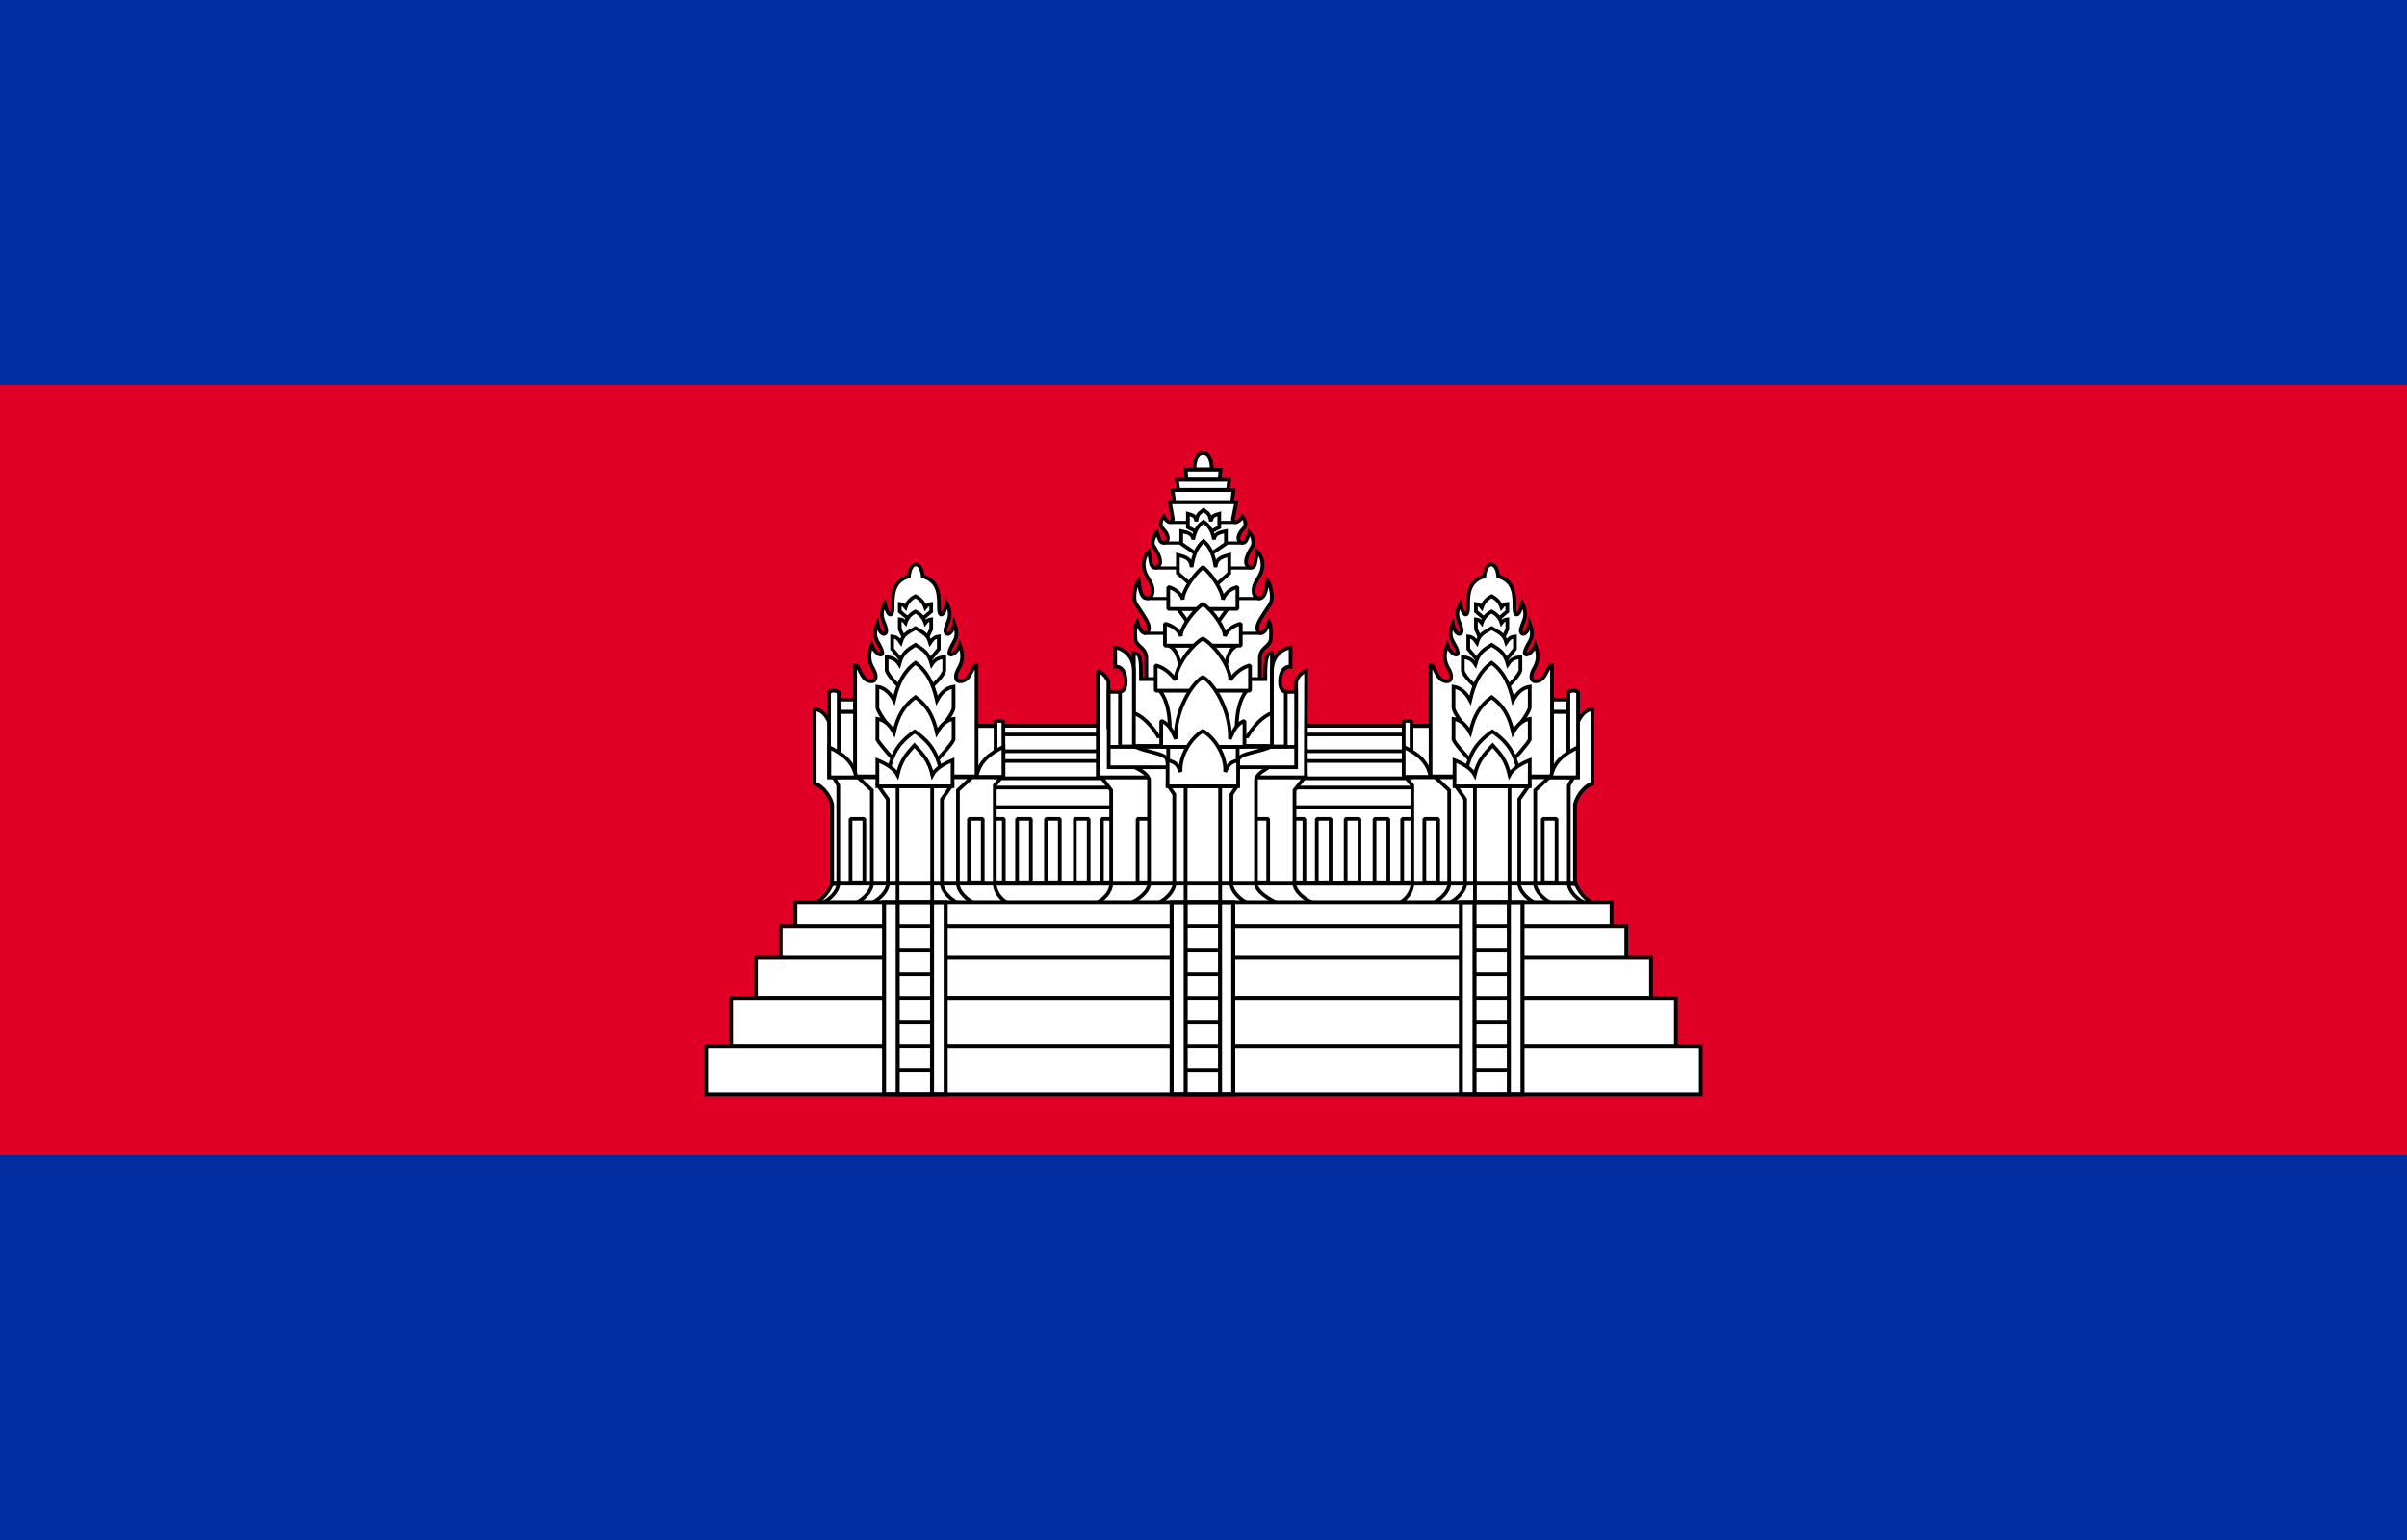
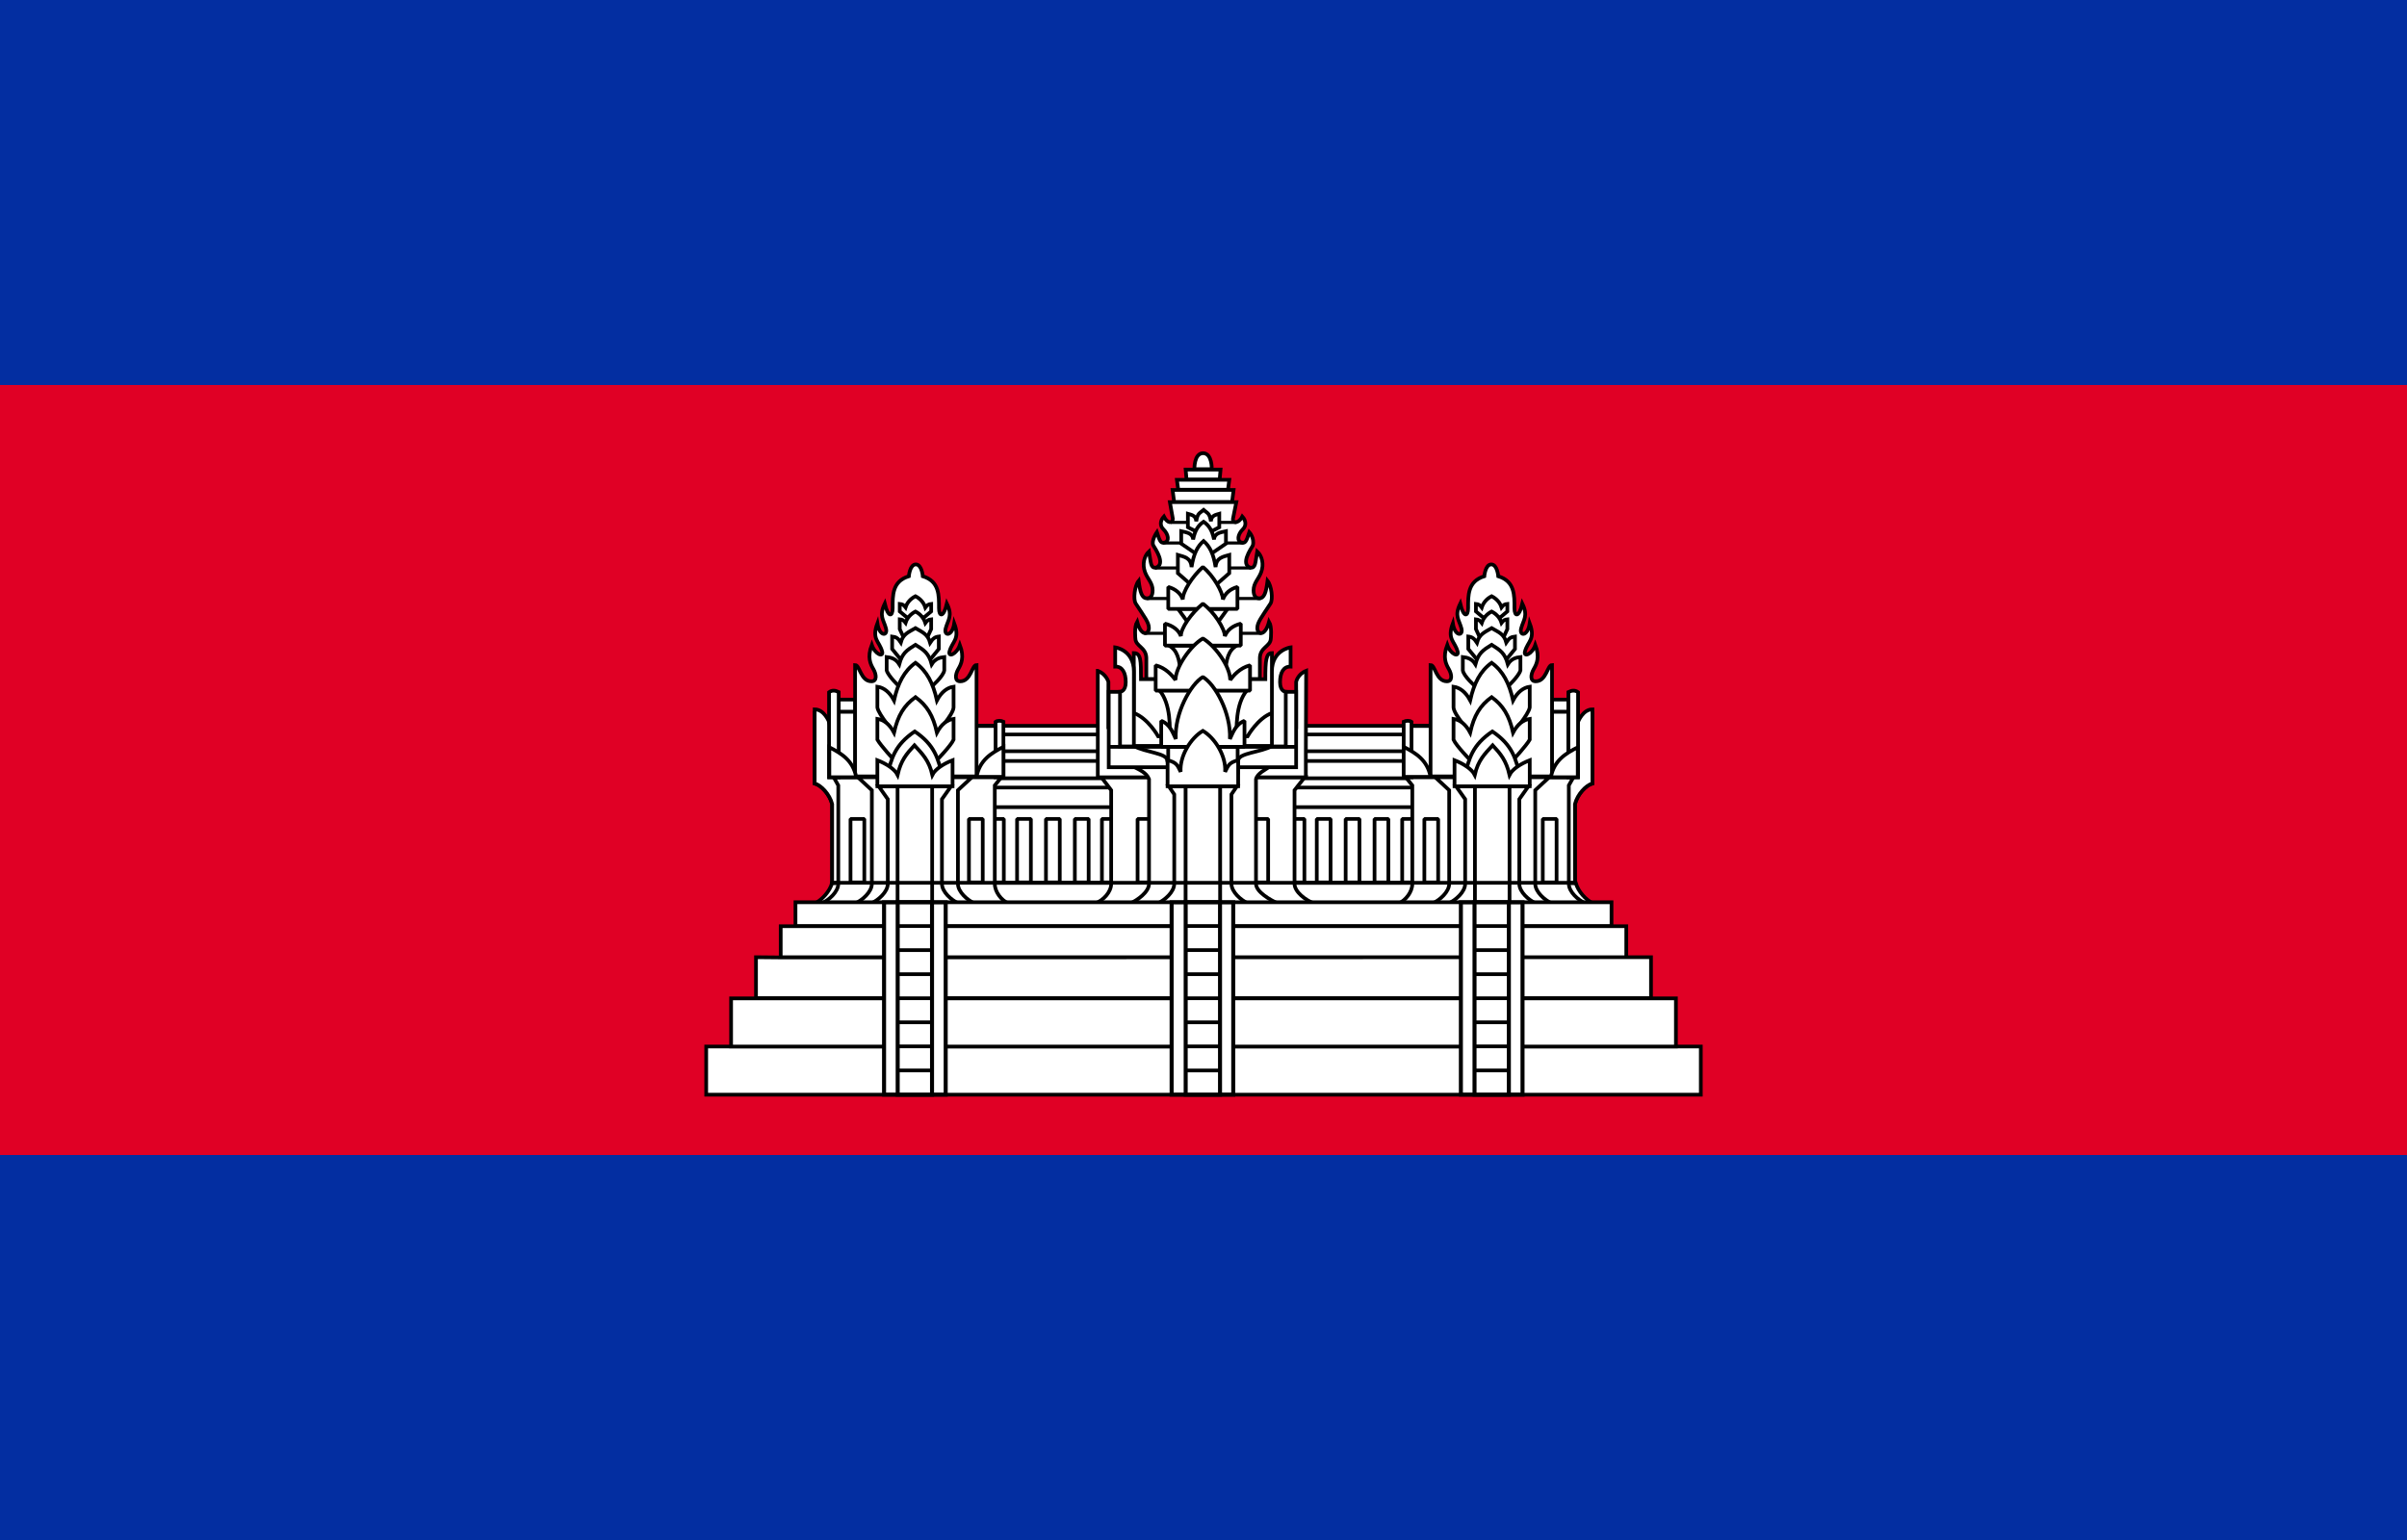
<svg xmlns="http://www.w3.org/2000/svg" xmlns:xlink="http://www.w3.org/1999/xlink" width="625" height="400">
-   <rect width="625" height="400" fill="#032ea1" />
-   <rect width="625" height="200" y="100" fill="#e00025" />
-   <g fill="#fff" stroke="#000" stroke-width="0.96" transform="translate(117.1429,-434.9336)">
+   <path fill="#032ea1" d="M0 0h625v400H0z" />
+   <path fill="#e00025" d="M0 100h625v200H0z" />
+   <g fill="#fff" stroke="#000" stroke-width=".96" transform="translate(117.143 -434.934)">
    <g stroke-linejoin="bevel">
-       <path d="m139.02,623.46,113.8,0,0,43.788-113.8,0z" />
-       <rect width="3.586" height="16.495" x="246.95" y="647.64" />
-       <rect width="113.8" height="5.09" x="139.02" y="639.49" />
-       <rect width="113.8" height="4.489" x="139.02" y="632.59" />
-       <rect stroke-width="0.945" width="113.8" height="4.354" x="139.02" y="625.7" />
-       <rect width="3.586" height="16.495" x="168.98" y="647.64" />
-       <rect width="3.586" height="16.495" x="217.97" y="647.64" />
-       <rect width="3.586" height="16.495" x="139.92" y="647.64" />
-       <rect width="3.586" height="16.495" x="146.95" y="647.64" />
-       <rect width="3.586" height="16.495" x="154.45" y="647.64" />
-       <rect width="3.586" height="16.495" x="161.95" y="647.64" />
-       <rect width="3.586" height="16.495" x="224.77" y="647.64" />
-       <rect width="3.586" height="16.495" x="232.27" y="647.64" />
-       <rect width="3.586" height="16.495" x="239.77" y="647.64" />
-       <path stroke-linejoin="miter" d="m94.509,669.55c1.76-0.897,3.768-2.984,4.425-5.319h193.07c0.657,2.335,2.665,4.422,4.425,5.319z" />
+       <path d="M139.02 623.46h113.8v43.788h-113.8z" />
+       <path d="M246.95 647.64h3.586v16.495h-3.586zM139.02 639.49h113.8v5.09h-113.8zM139.02 632.59h113.8v4.49h-113.8z" />
+       <path stroke-width=".945" d="M139.02 625.7h113.8v4.354h-113.8z" />
+       <path d="M168.98 647.64h3.586v16.495h-3.586zM217.97 647.64h3.586v16.495h-3.586zM139.92 647.64h3.586v16.495h-3.586zM146.95 647.64h3.586v16.495h-3.586zM154.45 647.64h3.586v16.495h-3.586zM161.95 647.64h3.586v16.495h-3.586zM224.77 647.64h3.586v16.495h-3.586zM232.27 647.64h3.586v16.495h-3.586zM239.77 647.64h3.586v16.495h-3.586z" />
+       <path stroke-linejoin="miter" d="M94.51 669.55c1.76-.897 3.767-2.984 4.424-5.32h193.07c.657 2.336 2.665 4.423 4.425 5.32z" />
+     </g>
+     <path d="M193 556.8s-.144-4.112 2.25-4.157c2.396.044 2.25 4.157 2.25 4.157zM180.51 611.34v-5.536c-.08-2.768-2.76-2.968-2.838-4.986 0 0-.346-3.027.452-4.408 1.084 4.047 3.056 3.304 3.056 1.64 0-1.453-1.117-2.804-3.408-6.33-.732-1.128-.28-4.66.747-5.923.397 3.07.852 4.54 2.17 4.54.805 0 1.462-.524 1.462-2.062 0-1.957-1.325-2.945-1.977-4.725-.76-2.078-.236-4.196 1.026-5.38.542 3.03.38 4.237 1.727 4.237 2.713-.858 0-4.786-.58-5.777-.666-1.155.897-3.46.897-3.46.863 2.69 1.14 2.91 2.07 2.66 1.174-.315 1.023-2.056-.41-3.463-.904-.89-.808-2.212.163-3.274.975 1.905 2.223 1.79 2.343.658l-.784-4.392h17.255l-.856 4.25c-.245 1.215 1.396 1.48 2.416-.515.972 1.062 1.067 2.385.163 3.274-1.432 1.407-1.584 3.148-.41 3.463.93.25 1.208.03 2.07-2.66 0 0 1.403 1.57.897 3.46-.58.99-3.293 4.92-.58 5.777 1.346 0 1.185-1.208 1.726-4.237 1.263 1.184 1.786 3.302 1.026 5.38-.65 1.78-1.976 2.768-1.976 4.725 0 1.538.657 2.062 1.46 2.062 1.32 0 1.775-1.47 2.173-4.54 1.025 1.263 1.478 4.795.746 5.922-2.29 3.526-3.408 4.877-3.408 6.33 0 1.664 1.97 2.407 3.056-1.64.797 1.38.45 4.408.45 4.408-.078 2.018-2.758 2.218-2.837 4.986v5.536zM187.73 565.32l-.397-3.125h15.838l-.396 3.125zM188.79 562.13l-.34-2.57h13.603l-.34 2.57zM190.95 559.47l-.227-2.57h9.058l-.226 2.57zM223.97 669.55c-2.027-.78-4.977-2.92-4.977-5.07v-24.297l2.638-3.358h-52.775l2.53 3.36v24.296c0 2.15-2.027 4.29-4.053 5.07z" />
+     <path stroke-linejoin="bevel" d="M178.24 647.64h3.586v16.495h-3.586zM208.56 647.64h3.586v16.495h-3.586z" />
+     <path d="M167.91 609.17v27.656h54.023v-5.957l.078-21.7c-2.208.868-2.596 2.87-2.596 2.87v11.778h-48.75V612.04s-.544-2.002-2.754-2.87z" />
+     <path d="M214.6 669.55c-1.766-.78-5.612-2.92-5.612-5.07V637.29c.378-1.518 2.436-2.414 3.76-3.358h-35.822c1.705.902 3.606 1.652 4.285 3.36v27.19c0 2.15-3.04 4.29-4.806 5.07z" />
+     <path d="M219.41 634.22v-19.587h-4.91v-1.91h-38.84v1.91h-4.91v19.587zM206.86 669.55c-1.73-.78-4.25-2.92-4.25-5.07v-23.214l1.422-2.11h-17.69l1.42 2.11v23.215c0 2.152-2.52 4.29-4.25 5.07z" />
+     <path stroke-width=".981" d="M190.71 639.16h8.966v30.377h-8.966z" />
+     <path stroke-linejoin="bevel" d="M204.38 632.48c.02-2 5.838-2.09 8.832-3.795H177.26c2.994 1.704 8.675 1.844 8.675 3.795l1.217 3.882 14.883.598z" />
+     <path d="M211.41 611.34c0-4.9.205-6.786 1.71-6.786v15.58c-3.69 1.34-6.325 6.05-6.325 6.05h-23.21s-2.635-4.71-6.326-6.05v-15.58c1.855 0 1.867 1.972 1.867 6.786zM213.12 609.33c0-5.618 4.85-6.25 4.85-6.25v5c-1.845-.08-2.736 1.578-2.736 4.044 0 2.466 1.487 2.506 1.487 2.506v14.19h-3.6z" />
+     <path d="M177.28 609.33c0-5.618-4.85-6.25-4.85-6.25v5c1.845-.08 2.736 1.578 2.736 4.044 0 2.466-1.487 2.506-1.487 2.506v14.19h3.6z" />
+     <g fill="none" stroke-width=".8">
+       <path d="M186.84 570.62h17.128M184.81 575.97h20.92M182.78 582.46h24.904M180.66 590.39h29.536M179.98 599.43h30.426" />
+       <path stroke-width=".96" d="M170.75 628.92h48.66M186.19 628.93h18.036v6.63H186.19z" />
    </g>
    <g>
+       <path d="M183.93 614.24c2.99 3.59 2.713 9.68 2.68 13.27h17.342c-.035-3.59-.312-9.68 2.678-13.27zM193.68 573.11l-2.376-1.224v-3.497c.97.29 2.062.41 2.168 1.958.338-2.21.948-2.102 1.907-2.963.957.86 1.567.753 1.905 2.963.107-1.548 1.197-1.667 2.17-1.96v3.498l-2.378 1.224z" />
+       <path d="M193.52 578.85l-3.946-2.713v-3.223c1.383.32 2.936.45 3.088 2.15.482-2.424 1.35-3.676 2.715-4.62 1.365.944 2.233 2.196 2.715 4.62.152-1.7 1.705-1.83 3.09-2.15v3.223l-3.948 2.713z" />
+       <path d="M193.24 587.8l-4.538-3.985v-4.736c1.59.47 3.377.662 3.552 3.156.553-3.56 1.552-5.4 3.12-6.787 1.57 1.387 2.57 3.226 3.123 6.786.175-2.494 1.96-2.686 3.55-3.157v4.735l-4.536 3.985zM201.61 593.09l-4.104 5.676h-4.646l-4.104-5.676zM186.39 602.62c2.053 1.122 2.81 3.357 3.03 7.553h11.55c.22-4.196.977-6.43 3.03-7.553z" />
+       <path stroke-linejoin="bevel" d="M204.17 593.09v-5.702c-1.95.537-3.213 1.69-3.776 3.258 0-1.893-2.49-6.257-5.207-8.43-2.724 2.432-5.257 6.38-5.206 8.43-.463-1.492-1.825-2.72-3.775-3.258v5.702z" />
+       <path stroke-linejoin="bevel" d="M205.04 602.62v-5.702c-2.138.537-3.522 1.69-4.14 3.258 0-1.893-2.73-6.258-5.707-8.43-2.986 2.432-5.763 6.38-5.707 8.43-.508-1.492-2.002-2.72-4.14-3.258v5.702z" />
+       <path stroke-linejoin="bevel" d="M207.44 614.32v-6.577c-2.66.687-4.312 2.653-5.15 3.8 0-3.56-4.02-8.99-7.1-10.768-3.16 1.825-7.1 7.435-7.1 10.768-.86-1.14-2.49-3.113-5.15-3.8v6.577z" />
+       <path stroke-linejoin="bevel" d="M206 628.92v-6.762c-2.346.92-3.048 3.18-3.786 4.717.29-6.86-3.862-14.23-7.024-16.1-3.163 1.87-7.393 9.4-7.024 16.1-.758-1.527-1.44-3.797-3.786-4.717v6.762z" />
+       <path d="M204.36 639.16v-6.762c-2.458.585-2.61 1.49-3.392 3.006.29-4.097-2.61-8.77-5.773-10.64-3.163 1.87-6.064 6.544-5.774 10.64-.78-1.515-.877-2.42-3.39-3.006v6.762z" />
+     </g>
+     <g id="a">
+       <path d="M98.935 664.23v-20.44c-.67-2.603-2.88-4.905-4.54-5.366V620.43l3.74 2.024 4.272 18.81v22.966z" />
+       <path d="M98.935 664.31v-20.52c-.67-2.602-2.88-4.904-4.54-5.365v-19.243c2.51 0 3.74 3.273 3.74 3.273l4.272 18.81v22.887z" />
+       <path d="M96.275 669.55c1.73-.78 4.25-2.92 4.25-5.07v-25.547l-1.187-2.108h43.523l-1.698 2.108v25.547c0 2.15 1.73 4.29 3.46 5.07z" />
+       <path d="M135.84 669.55c-1.73-.78-4.25-2.92-4.25-5.07v-24.297l3.62-3.36-29.588.002 3.62 3.358v24.297c0 2.15-2.52 4.29-4.25 5.07z" />
+       <path d="M131.69 669.55c-1.73-.78-4.25-2.92-4.25-5.07v-21.965l2.37-3.36h-18.798l2.37 3.36v21.965c0 2.15-2.52 4.29-4.25 5.07z" />
+       <path d="M115.92 639.16h8.982v30.393h-8.982z" />
+       <path stroke-linejoin="bevel" d="M103.7 647.64h3.586v16.495H103.7zM134.45 647.64h3.586v16.495h-3.586zM100.64 619.82h4.32v16.91h-4.32zM100.64 616.64h4.295v3.14h-4.295z" />
+       <path stroke-width="1.034" stroke-linejoin="bevel" d="M136.17 623.46h6.16v13.054h-6.16z" />
+       <path d="M104.89 636.6v-28.94c1.232 0 1.422 4.24 4.25 4.24 1.47 0 1.314-1.756.488-3.187-.732-1.268-1.637-3.018-.407-6.28.844 2.496 3.113 3.288 2.694 1.723-.72-2.688-2.795-3.13-1.24-7.302.542 3.48 2.774 3.327 2.232 1.304-.61-2.28-1.873-3.214-.316-6.428.873 3.65 2.052 3.435 2.052 1.17 0-3.346-.128-6.956 4.203-8.295 0 0 .25-3.068 1.812-3.068s1.813 3.068 1.813 3.068c4.33 1.34 4.202 4.95 4.202 8.296 0 2.265 1.18 2.48 2.052-1.17 1.558 3.214.295 4.148-.315 6.428-.544 2.023 1.69 2.177 2.23-1.304 1.556 4.172-.518 4.614-1.24 7.302-.418 1.565 1.85.773 2.694-1.722 1.23 3.26.325 5.01-.407 6.28-.826 1.43-.983 3.187.49 3.187 2.826 0 3.016-4.24 4.248-4.24v28.94zM98.124 614.74v22.08h2.51v-22.136c-.904-.457-1.754-.527-2.51.056z" />
+       <path d="M98.203 629.03c3.112 1.59 6.195 3.433 6.975 7.793h-6.975zM141.37 622.42v14.407h2.035v-14.443c-.635-.298-1.503-.345-2.035.036z" />
+       <path d="M143.41 628.92c-3.112 1.59-6.195 3.433-6.975 7.793h6.975z" />
      <g>
-         <path d="m193,556.8s-0.144-4.112,2.251-4.157c2.395,0.045,2.251,4.157,2.251,4.157z" />
-         <path d="m180.51,611.34,0-5.536c-0.079-2.768-2.759-2.968-2.838-4.986,0,0-0.346-3.027,0.452-4.408,1.085,4.047,3.056,3.304,3.056,1.64,0-1.453-1.117-2.803-3.408-6.33-0.732-1.127-0.279-4.66,0.747-5.922,0.398,3.071,0.853,4.54,2.172,4.54,0.804,0,1.461-0.524,1.461-2.062,0-1.956-1.325-2.945-1.976-4.725-0.76-2.078-0.237-4.196,1.026-5.38,0.541,3.029,0.38,4.237,1.726,4.237,2.713-0.858,0.001-4.787-0.579-5.777-0.667-1.155,0.897-3.46,0.897-3.46,0.862,2.69,1.139,2.909,2.07,2.66,1.174-0.315,1.022-2.056-0.41-3.463-0.904-0.889-0.809-2.212,0.162-3.274,0.975,1.906,2.223,1.79,2.343,0.658l-0.784-4.393h17.255l-0.857,4.249c-0.245,1.216,1.396,1.48,2.416-0.514,0.971,1.062,1.067,2.385,0.162,3.274-1.432,1.407-1.584,3.149-0.41,3.463,0.93,0.249,1.208,0.03,2.07-2.66,0,0,1.403,1.571,0.897,3.46-0.58,0.991-3.292,4.919-0.579,5.777,1.345,0,1.184-1.208,1.726-4.237,1.263,1.184,1.786,3.302,1.026,5.38-0.651,1.78-1.976,2.768-1.976,4.725,0,1.538,0.657,2.062,1.461,2.062,1.319,0,1.774-1.469,2.172-4.54,1.026,1.263,1.479,4.795,0.747,5.922-2.291,3.527-3.408,4.878-3.408,6.33,0,1.664,1.972,2.408,3.056-1.64,0.798,1.382,0.452,4.408,0.452,4.408-0.079,2.018-2.759,2.218-2.838,4.986v5.536z" />
-         <path d="m187.73,565.32-0.397-3.125,15.838,0-0.397,3.125z" />
-         <path d="m188.79,562.13-0.341-2.569,13.604,0-0.341,2.569z" />
-         <path d="m190.95,559.47-0.227-2.569,9.059,0-0.227,2.569z" />
-         <path d="m223.97,669.55c-2.027-0.781-4.977-2.919-4.977-5.069v-24.297l2.639-3.359-52.776,0,2.529,3.359v24.297c0,2.151-2.026,4.288-4.053,5.069z" />
-         <rect stroke-linejoin="bevel" width="3.586" height="16.495" x="178.24" y="647.64" />
-         <rect stroke-linejoin="bevel" width="3.586" height="16.495" x="208.56" y="647.64" />
-         <path d="m167.91,609.17,0,14.648,0,7.012,0,5.996,54.023,0,0-5.957,0.078-21.699c-2.21,0.868-2.598,2.871-2.598,2.871v11.777h-48.75v-11.777s-0.544-2.003-2.754-2.871z" />
-         <path d="m214.6,669.55c-1.766-0.781-5.612-2.919-5.612-5.069v-27.192c0.378-1.518,2.436-2.414,3.761-3.359h-35.823c1.705,0.903,3.605,1.652,4.285,3.359v27.192c0,2.151-3.041,4.288-4.806,5.069z" />
-         <path d="m219.41,634.22-0-19.587-4.91-0,0-1.909-38.839,0,0,1.909-4.911-0,0,19.587z" />
-         <path d="m206.86,669.55c-1.73-0.781-4.249-2.919-4.249-5.069v-23.215l1.421-2.109h-17.691l1.421,2.109v23.215c0,2.151-2.519,4.288-4.249,5.069z" />
-         <path stroke-width="0.981" d="m190.71,639.16,8.966-0,0,30.377-8.966,0z" />
-         <path stroke-linejoin="bevel" d="m204.38,632.48c0.021-2.001,5.838-2.091,8.832-3.795h-35.952c2.994,1.704,8.675,1.844,8.675,3.795l1.217,3.882,14.883,0.598z" />
-         <path d="m211.41,611.34c0-4.899,0.205-6.786,1.71-6.786l0,15.58c-3.691,1.339-6.325,6.049-6.325,6.049l-23.211-0s-2.634-4.71-6.325-6.049v-15.58c1.856,0,1.868,1.972,1.868,6.786z" />
-         <path d="m213.12,609.33c0-5.618,4.851-6.25,4.851-6.25v5c-1.847-0.079-2.737,1.578-2.737,4.044,0,2.466,1.487,2.506,1.487,2.506v14.19h-3.601z" />
-         <path d="m177.28,609.33c0-5.618-4.851-6.25-4.851-6.25v5c1.847-0.079,2.737,1.578,2.737,4.044,0,2.466-1.487,2.506-1.487,2.506v14.19h3.601z" />
-       </g>
-       <g fill="none" stroke-width="0.8">
-         <path d="m186.84,570.62h17.128" />
-         <path d="m184.81,575.97h20.921" />
-         <path d="m182.78,582.46h24.904" />
-         <path d="m180.66,590.39h29.536" />
-         <path d="m179.98,599.43h30.426" />
-         <path stroke-width="0.96" d="m170.75,628.92h48.661" />
-         <rect stroke-width="0.96" width="18.036" height="6.629" x="186.19" y="628.93" />
-       </g>
-       <g>
-         <path d="m183.93,614.24c2.99,3.59,2.713,9.68,2.679,13.27h17.343c-0.034-3.59-0.312-9.68,2.679-13.27z" />
-         <path d="m193.68,573.11-2.376-1.224,0-3.497c0.971,0.292,2.062,0.411,2.169,1.96,0.338-2.21,0.948-2.102,1.906-2.963,0.958,0.861,1.568,0.753,1.906,2.963,0.107-1.548,1.197-1.667,2.169-1.96v3.497l-2.376,1.224z" />
-         <path d="m193.52,578.85-3.946-2.713,0-3.223c1.384,0.32,2.937,0.451,3.088,2.149,0.482-2.423,1.35-3.675,2.715-4.62,1.365,0.944,2.233,2.197,2.715,4.62,0.152-1.698,1.705-1.828,3.088-2.149v3.223l-3.946,2.713z" />
-         <path d="m193.24,587.8-4.538-3.985,0-4.735c1.591,0.471,3.377,0.663,3.551,3.157,0.554-3.56,1.553-5.399,3.122-6.787,1.569,1.387,2.568,3.227,3.122,6.787,0.175-2.494,1.96-2.686,3.551-3.157v4.735l-4.538,3.985z" />
-         <path d="m201.61,593.09-4.104,5.676-4.646,0-4.104-5.676z" />
-         <path d="m186.39,602.62c2.053,1.122,2.811,3.357,3.03,7.553h11.55c0.219-4.196,0.977-6.431,3.03-7.553z" />
-         <path stroke-linejoin="bevel" d="m204.17,593.09,0-5.702c-1.95,0.537-3.213,1.691-3.776,3.258,0-1.893-2.491-6.257-5.207-8.429-2.724,2.431-5.258,6.38-5.207,8.429-0.463-1.492-1.826-2.721-3.776-3.258v5.702z" />
-         <path stroke-linejoin="bevel" d="m205.04,602.62-0-5.702c-2.137,0.537-3.522,1.691-4.139,3.258,0-1.893-2.73-6.257-5.708-8.429-2.986,2.431-5.763,6.38-5.708,8.429-0.508-1.492-2.001-2.721-4.139-3.258v5.702z" />
-         <path stroke-linejoin="bevel" d="m207.44,614.32,0-6.577c-2.659,0.686-4.312,2.653-5.149,3.8,0-3.561-4.021-8.99-7.101-10.768-3.16,1.824-7.101,7.435-7.101,10.768-0.859-1.139-2.49-3.113-5.149-3.8v6.577z" />
-         <path stroke-linejoin="bevel" d="m206,628.92,0-6.762c-2.346,0.919-3.048,3.18-3.786,4.716,0.29-6.858-3.861-14.23-7.024-16.1-3.162,1.87-7.393,9.4-7.024,16.1-0.758-1.526-1.44-3.797-3.786-4.716v6.762z" />
-         <path d="m204.36,639.16,0-6.762c-2.458,0.584-2.61,1.491-3.392,3.006,0.29-4.096-2.611-8.77-5.774-10.639-3.162,1.87-6.064,6.543-5.774,10.639-0.782-1.514-0.878-2.421-3.392-3.006v6.762z" />
+         <path d="M122.83 595.27l1.814-1.525v-1.953c-.664.065-1.026.293-1.516.936-.417-1.295-1.334-2.305-2.562-2.933-1.23.628-2.146 1.593-2.563 2.887-.49-.643-.852-.825-1.516-.89v1.953l1.815 1.525z" />
+         <path d="M123.8 600.16l.843-1.825v-2.54c-.664.067-1.026.298-1.516.95-.417-1.313-1.334-2.338-2.562-2.974-1.23.637-2.146 1.616-2.563 2.928-.49-.65-.852-.836-1.516-.902v2.54l.844 1.824z" />
+         <path d="M123.93 606.79l2.695-3.287v-3.243c-.986.11-1.524.503-2.252 1.606-.62-2.222-1.98-2.708-3.806-3.786-1.825 1.078-3.187 1.485-3.806 3.707-.728-1.103-1.266-1.416-2.25-1.527v3.243l2.693 3.287z" />
+         <path d="M124.72 613.3s3.14-2.74 3.327-4.244v-3.467c-1.217.142-2.368.458-3.267 1.882-.765-2.87-1.96-3.67-4.212-5.062-2.253 1.392-3.447 2.192-4.212 5.062-.9-1.425-2.05-1.74-3.267-1.883v3.466c.396 1.504 3.326 4.244 3.326 4.244z" />
+         <path d="M126.06 625.32s4.3-4.76 4.4-6.616v-5.406c-1.61.223-3.132 1.33-4.32 3.55-1.012-4.474-2.59-7.594-5.57-9.764-2.98 2.17-4.56 5.29-5.57 9.765-1.19-2.222-2.713-3.33-4.322-3.552v5.406c.308 1.855 4.4 6.616 4.4 6.616z" />
+         <path d="M126.06 632.43s3.676-3.742 4.4-5.366v-5.406c-1.61.223-3.132 1.33-4.32 3.55-1.012-4.474-2.59-7.036-5.57-9.206-2.98 2.17-4.56 4.732-5.57 9.207-1.19-2.223-2.713-3.33-4.322-3.552v5.406c.933 1.624 4.4 5.366 4.4 5.366z" />
+         <path d="M127.54 636.56c-1.073-4.668-1.996-8.13-7.163-11.64-5.167 3.51-6.09 6.972-7.163 11.64z" />
+         <path d="M130.2 639.16v-6.762c-2.346.92-4.467 2.28-5.25 3.795-.872-3.754-2.556-5.408-4.652-7.68-2.097 2.272-3.5 3.926-4.375 7.68-.782-1.515-2.902-2.875-5.25-3.795v6.762z" />
      </g>
    </g>
-     <g id="tower">
-       <g>
-         <path d="m98.935,664.23,0-20.44c-0.67-2.603-2.879-4.905-4.541-5.366v-17.993l3.742,2.023,4.271,18.811v22.965z" />
-         <path d="m98.935,664.31,0-20.519c-0.67-2.603-2.879-4.905-4.541-5.366v-19.243c2.512,0,3.742,3.273,3.742,3.273l4.271,18.811v22.886z" />
-         <path d="m96.275,669.55c1.73-0.781,4.249-2.919,4.249-5.069v-25.547l-1.185-2.109h43.522l-1.698,2.109v25.547c0,2.151,1.73,4.288,3.46,5.069z" />
-         <path d="m135.84,669.55c-1.73-0.781-4.249-2.919-4.249-5.069v-24.297l3.619-3.359-29.588,0,3.619,3.359v24.297c0,2.151-2.519,4.288-4.249,5.069z" />
-         <path d="m131.69,669.55c-1.73-0.781-4.249-2.919-4.249-5.069v-21.965l2.369-3.359h-18.798l2.369,3.359v21.965c0,2.151-2.519,4.288-4.249,5.069z" />
-         <path d="m115.92,639.16,8.982-0-0,30.393-8.982,0z" />
-         <rect stroke-linejoin="bevel" width="3.586" height="16.495" x="103.7" y="647.64" />
-         <rect stroke-linejoin="bevel" width="3.586" height="16.495" x="134.45" y="647.64" />
-         <path stroke-linejoin="bevel" d="m100.64,619.82h4.32v16.909h-4.32z" />
-         <path stroke-linejoin="bevel" d="m100.64,616.64h4.295v3.139h-4.295z" />
-         <path stroke-width="1.034" stroke-linejoin="bevel" d="m136.17,623.46h6.159v13.054h-6.159z" />
-         <path d="m104.89,636.6,0-28.941c1.232,0,1.422,4.242,4.249,4.242,1.472,0,1.315-1.757,0.489-3.188-0.732-1.267-1.637-3.018-0.407-6.278,0.843,2.495,3.112,3.287,2.693,1.722-0.72-2.689-2.795-3.13-1.238-7.302,0.54,3.481,2.773,3.327,2.231,1.303-0.611-2.28-1.873-3.214-0.316-6.428,0.872,3.649,2.052,3.435,2.052,1.171,0-3.347-0.129-6.957,4.203-8.296,0,0,0.25-3.068,1.812-3.068s1.812,3.068,1.812,3.068c4.331,1.339,4.203,4.949,4.203,8.296,0,2.264,1.18,2.478,2.052-1.171,1.557,3.214,0.295,4.148-0.316,6.428-0.542,2.024,1.69,2.177,2.231-1.303,1.556,4.172-0.518,4.613-1.238,7.302-0.419,1.565,1.85,0.773,2.693-1.722,1.23,3.261,0.325,5.011-0.407,6.278-0.826,1.431-0.983,3.188,0.489,3.188,2.827,0,3.017-4.242,4.249-4.242v28.941z" />
-         <path d="m98.124,614.74,0,22.079,2.511,0-0-22.135c-0.905-0.457-1.755-0.527-2.511,0.056z" />
-         <path d="m98.203,629.03c3.112,1.591,6.195,3.433,6.975,7.793h-6.975z" />
-         <path d="m141.37,622.42,0,14.407,2.035,0,0-14.443c-0.636-0.298-1.504-0.344-2.035,0.036z" />
-         <path d="m143.41,628.92c-3.112,1.591-6.195,3.433-6.975,7.793h6.975z" />
-       </g>
-       <g>
-         <path d="m122.83,595.27,1.814-1.525,0-1.953c-0.664,0.065-1.026,0.293-1.516,0.935-0.417-1.294-1.334-2.305-2.562-2.933-1.229,0.628-2.145,1.592-2.562,2.887-0.49-0.643-0.852-0.825-1.516-0.889v1.953l1.814,1.525z" />
-         <path d="m123.8,600.16,0.843-1.825,0-2.538c-0.664,0.065-1.026,0.297-1.516,0.949-0.417-1.313-1.334-2.338-2.562-2.974-1.229,0.636-2.145,1.615-2.562,2.928-0.49-0.652-0.852-0.837-1.516-0.902v2.538l0.843,1.825z" />
-         <path d="m123.93,606.79,2.695-3.287,0-3.243c-0.986,0.111-1.524,0.503-2.252,1.606-0.619-2.223-1.981-2.708-3.806-3.786-1.825,1.078-3.187,1.484-3.806,3.707-0.728-1.103-1.266-1.417-2.252-1.527v3.243l2.695,3.287z" />
-         <path d="m124.72,613.3s3.14-2.74,3.327-4.244v-3.467c-1.217,0.143-2.368,0.458-3.267,1.883-0.765-2.87-1.959-3.67-4.212-5.062-2.253,1.392-3.447,2.192-4.212,5.062-0.899-1.425-2.05-1.74-3.267-1.883v3.467c0.397,1.504,3.327,4.244,3.327,4.244z" />
-         <path d="m126.06,625.32s4.301-4.761,4.4-6.616v-5.406c-1.61,0.223-3.132,1.33-4.321,3.551-1.011-4.475-2.59-7.595-5.57-9.765-2.98,2.17-4.559,5.29-5.57,9.765-1.189-2.221-2.711-3.329-4.321-3.551v5.406c0.309,1.855,4.4,6.616,4.4,6.616z" />
-         <path d="m126.06,632.43s3.676-3.742,4.4-5.366v-5.406c-1.61,0.223-3.132,1.33-4.321,3.551-1.011-4.475-2.59-7.037-5.57-9.207-2.98,2.17-4.559,4.732-5.57,9.207-1.189-2.221-2.711-3.329-4.321-3.551v5.406c0.934,1.625,4.4,5.366,4.4,5.366z" />
-         <path d="m127.54,636.56c-1.073-4.668-1.996-8.13-7.163-11.641-5.167,3.51-6.089,6.973-7.163,11.641z" />
-         <path d="m130.2,639.16,0-6.762c-2.346,0.919-4.467,2.28-5.249,3.795-0.874-3.754-2.557-5.408-4.654-7.679-2.097,2.271-3.501,3.925-4.375,7.679-0.782-1.514-2.902-2.875-5.249-3.795l0,6.762z" />
-       </g>
-     </g>
-     <use xlink:href="#tower" transform="matrix(-1,0,0,1,390.7398,0)" />
+     <use xlink:href="#a" transform="matrix(-1 0 0 1 390.74 0)" />
    <g>
-       <path d="m72.694,694.25,245.33,0,0,12.531-245.33,0z" />
-       <path d="m66.228,706.76,258.26,0,0,12.512-258.26,0z" />
-       <path d="m85.576,675.51,219.56,0,0,8.109-219.56,0z" />
-       <path d="m79.157,683.56,232.4,0,0,10.622-232.4,0z" />
-       <path d="m89.412,669.28,211.89,0,0,6.174-211.89,0z" />
-       <path d="m112.41,669.31h16.005v49.935h-16.005z" stroke-width="1.045" />
-       <path d="m115.95,669.31h8.917v49.936h-8.917z" stroke-width="1.043" />
-       <path d="m187.08,669.31h16.006v49.935h-16.005z" stroke-width="1.045" />
-       <path d="m190.73,669.31h8.917v49.936h-8.917z" stroke-width="1.043" />
-       <path d="m262.19,669.31h16.005v49.935h-16.005z" stroke-width="1.045" />
-       <path d="m265.73,669.31h8.917v49.936h-8.917z" stroke-width="1.043" />
+       <path d="M89.412 669.28v6.173h211.89v-6.174zm-3.836 6.23v8.05h219.56v-8.05zm219.56 8.05l-219.56.06-6.418-.06v10.622h232.398v-10.62zM72.693 694.25l.002 12.51h245.33l-.002-12.51zm245.332 12.51v.02H72.695v-.02h-6.467v12.51h258.26v-12.51z" />
+       <path d="M112.41 669.31h16.005v49.935H112.41z" stroke-width="1.045" />
+       <path d="M115.95 669.31h8.917v49.936h-8.917z" stroke-width="1.043" />
+       <path d="M187.08 669.31h16.006v49.935H187.08z" stroke-width="1.045" />
+       <path d="M190.73 669.31h8.917v49.936h-8.917z" stroke-width="1.043" />
+       <path d="M262.19 669.31h16.005v49.935H262.19z" stroke-width="1.045" />
+       <path d="M265.73 669.31h8.917v49.936h-8.917z" stroke-width="1.043" />
    </g>
    <g fill="none">
-       <path d="m98.935,664.23h193.07" />
-       <path d="m115.79,712.97h9.244m-9.244,-6.25h9.244m-9.244,-6.25h9.244m-9.244,-6.25h9.244m-9.244,-6.25h9.244m-9.244,-6.25h9.244m-9.244,-6.25h9.244" />
-       <path d="m190.77,712.98h8.607m-8.607,-6.253h8.607m-8.607,-6.253h8.607m-8.607,-6.253h8.607m-8.607,-6.253h8.607m-8.607,-6.253h8.607m-8.607,-6.253h8.607" />
-       <path d="m265.57,712.97h9.244m-9.244,-6.25h9.244m-9.244,-6.25h9.244m-9.244,-6.25h9.244m-9.244,-6.25h9.244m-9.244,-6.25h9.244m-9.244,-6.25h9.244" />
+       <path d="M98.935 664.23h193.07M115.79 712.97h9.244m-9.244-6.25h9.244m-9.244-6.25h9.244m-9.244-6.25h9.244m-9.244-6.25h9.244m-9.244-6.25h9.244m-9.244-6.25h9.244M190.77 712.98h8.607m-8.607-6.253h8.607m-8.607-6.254h8.607m-8.607-6.253h8.607m-8.607-6.253h8.607m-8.607-6.253h8.607m-8.607-6.254h8.607M265.57 712.97h9.244m-9.244-6.25h9.244m-9.244-6.25h9.244m-9.244-6.25h9.244m-9.244-6.25h9.244m-9.244-6.25h9.244m-9.244-6.25h9.244" />
    </g>
  </g>
</svg>
